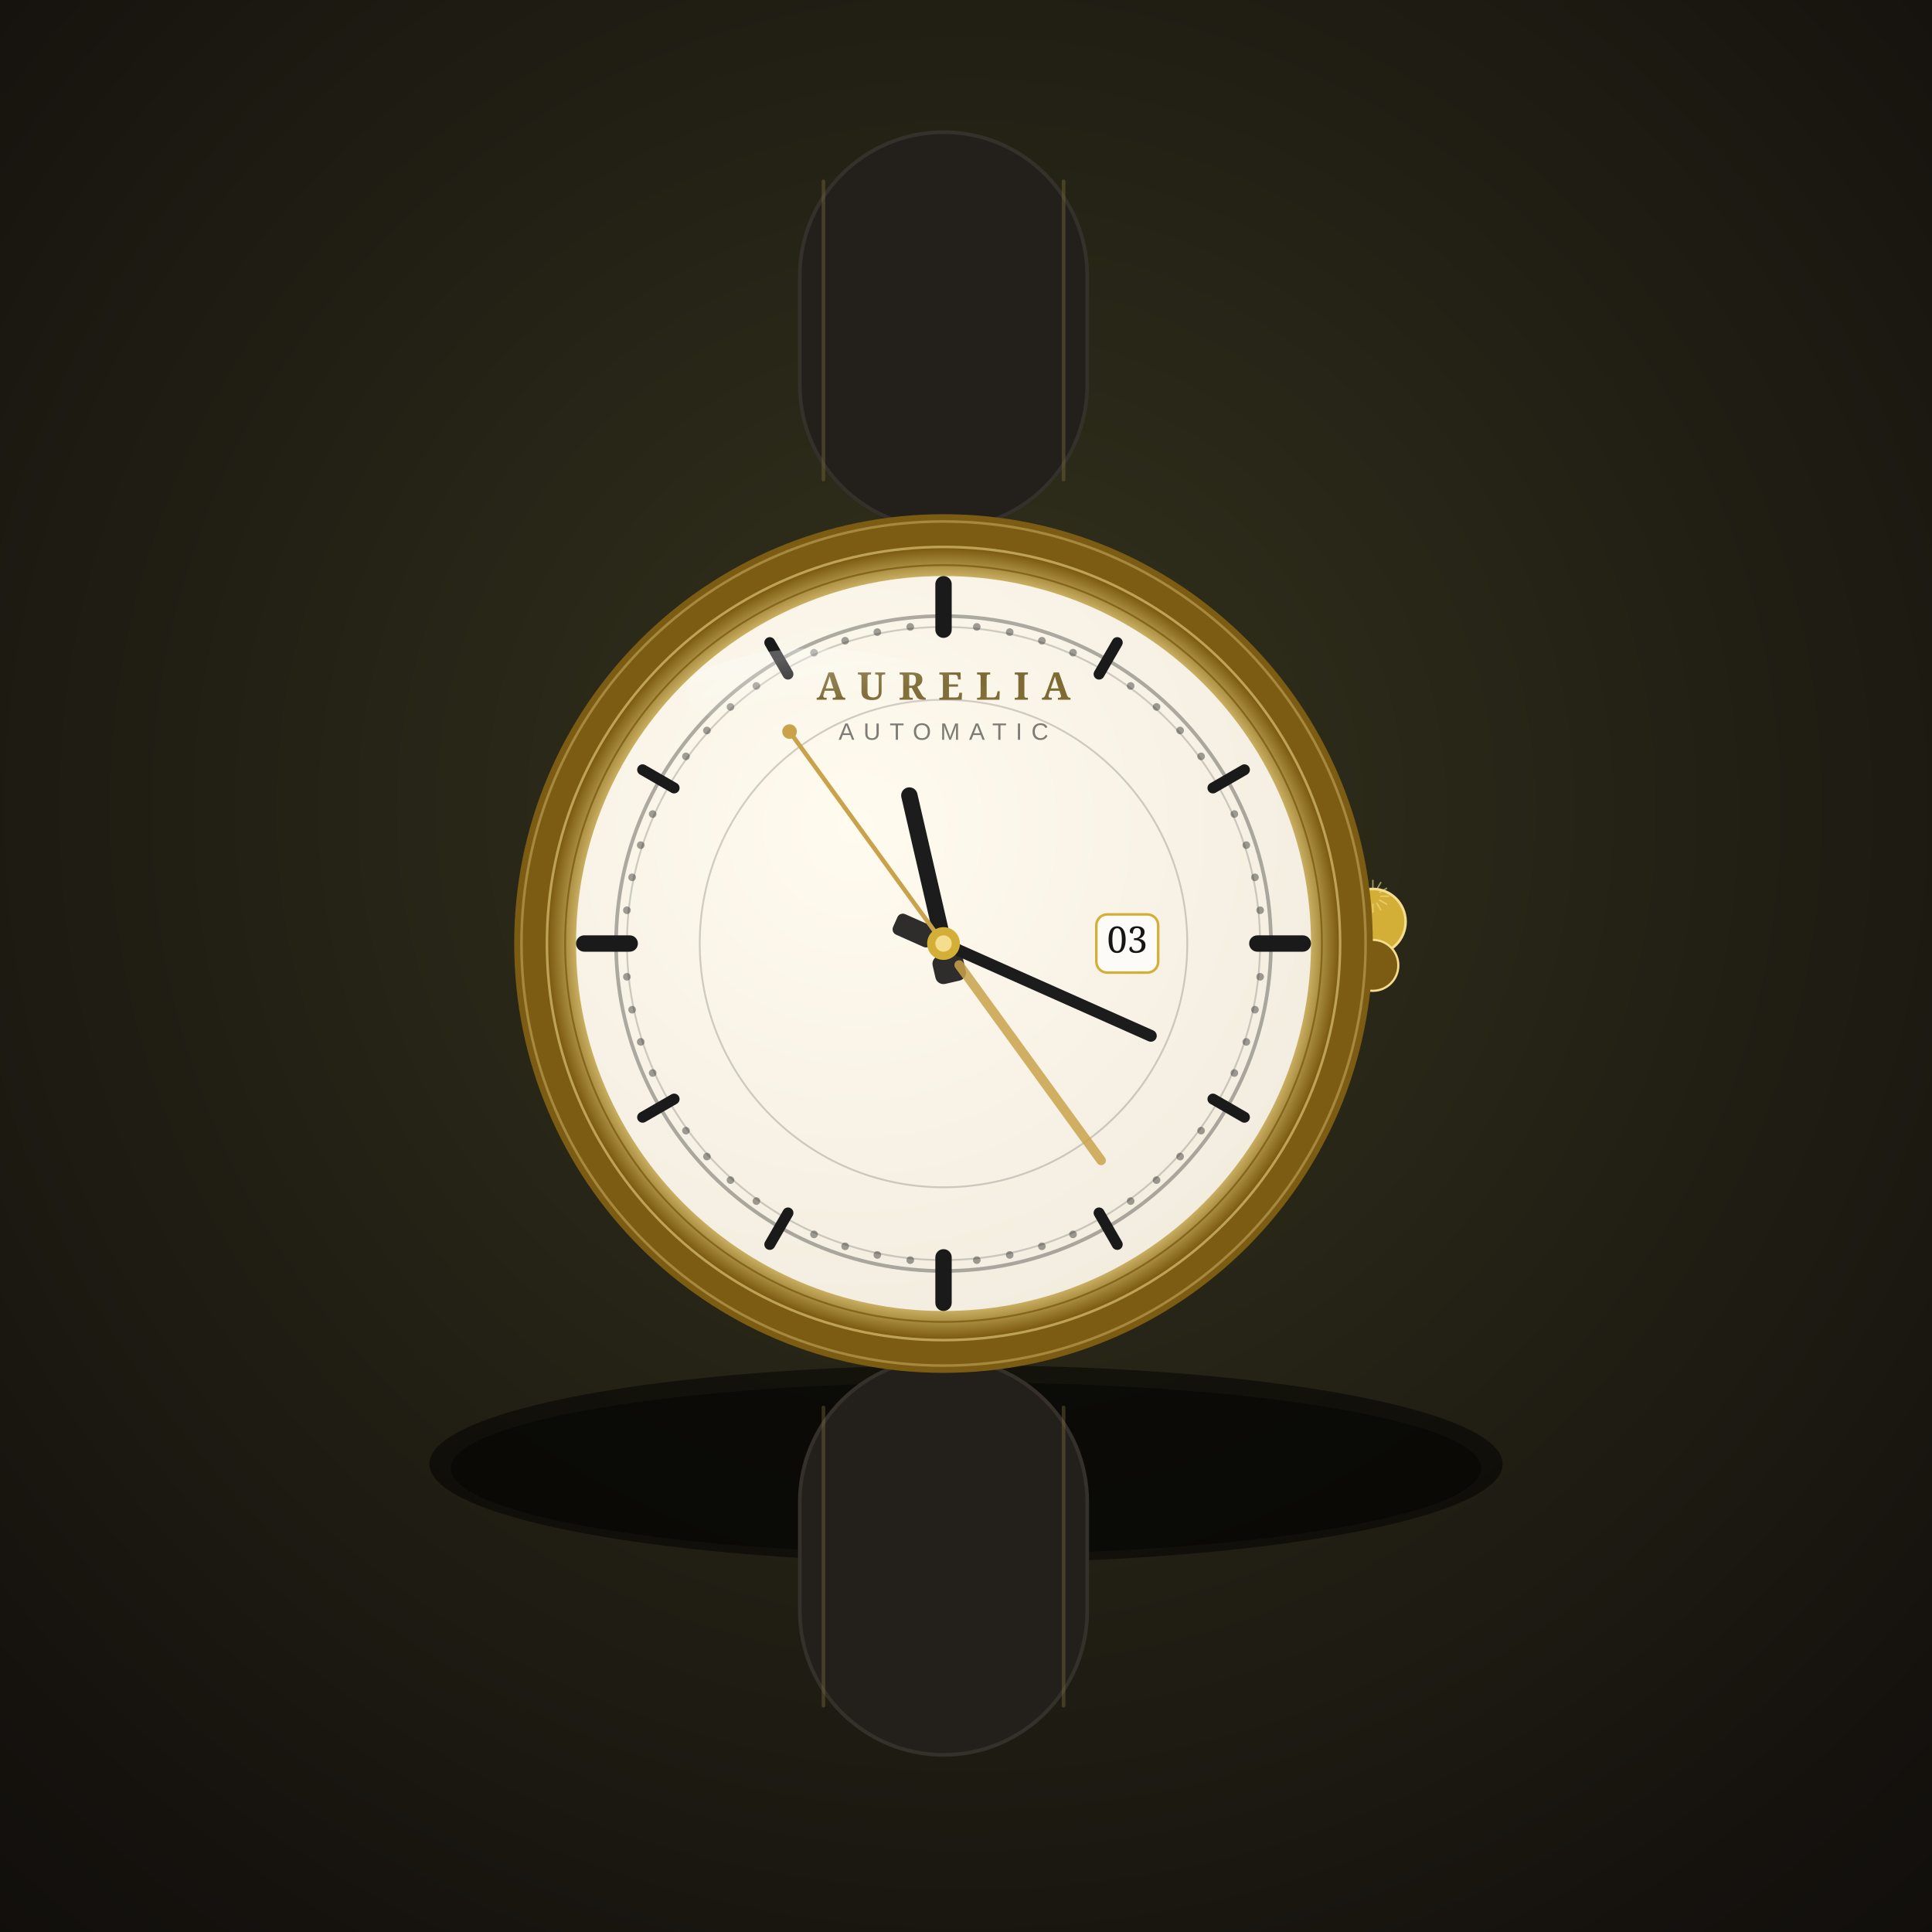
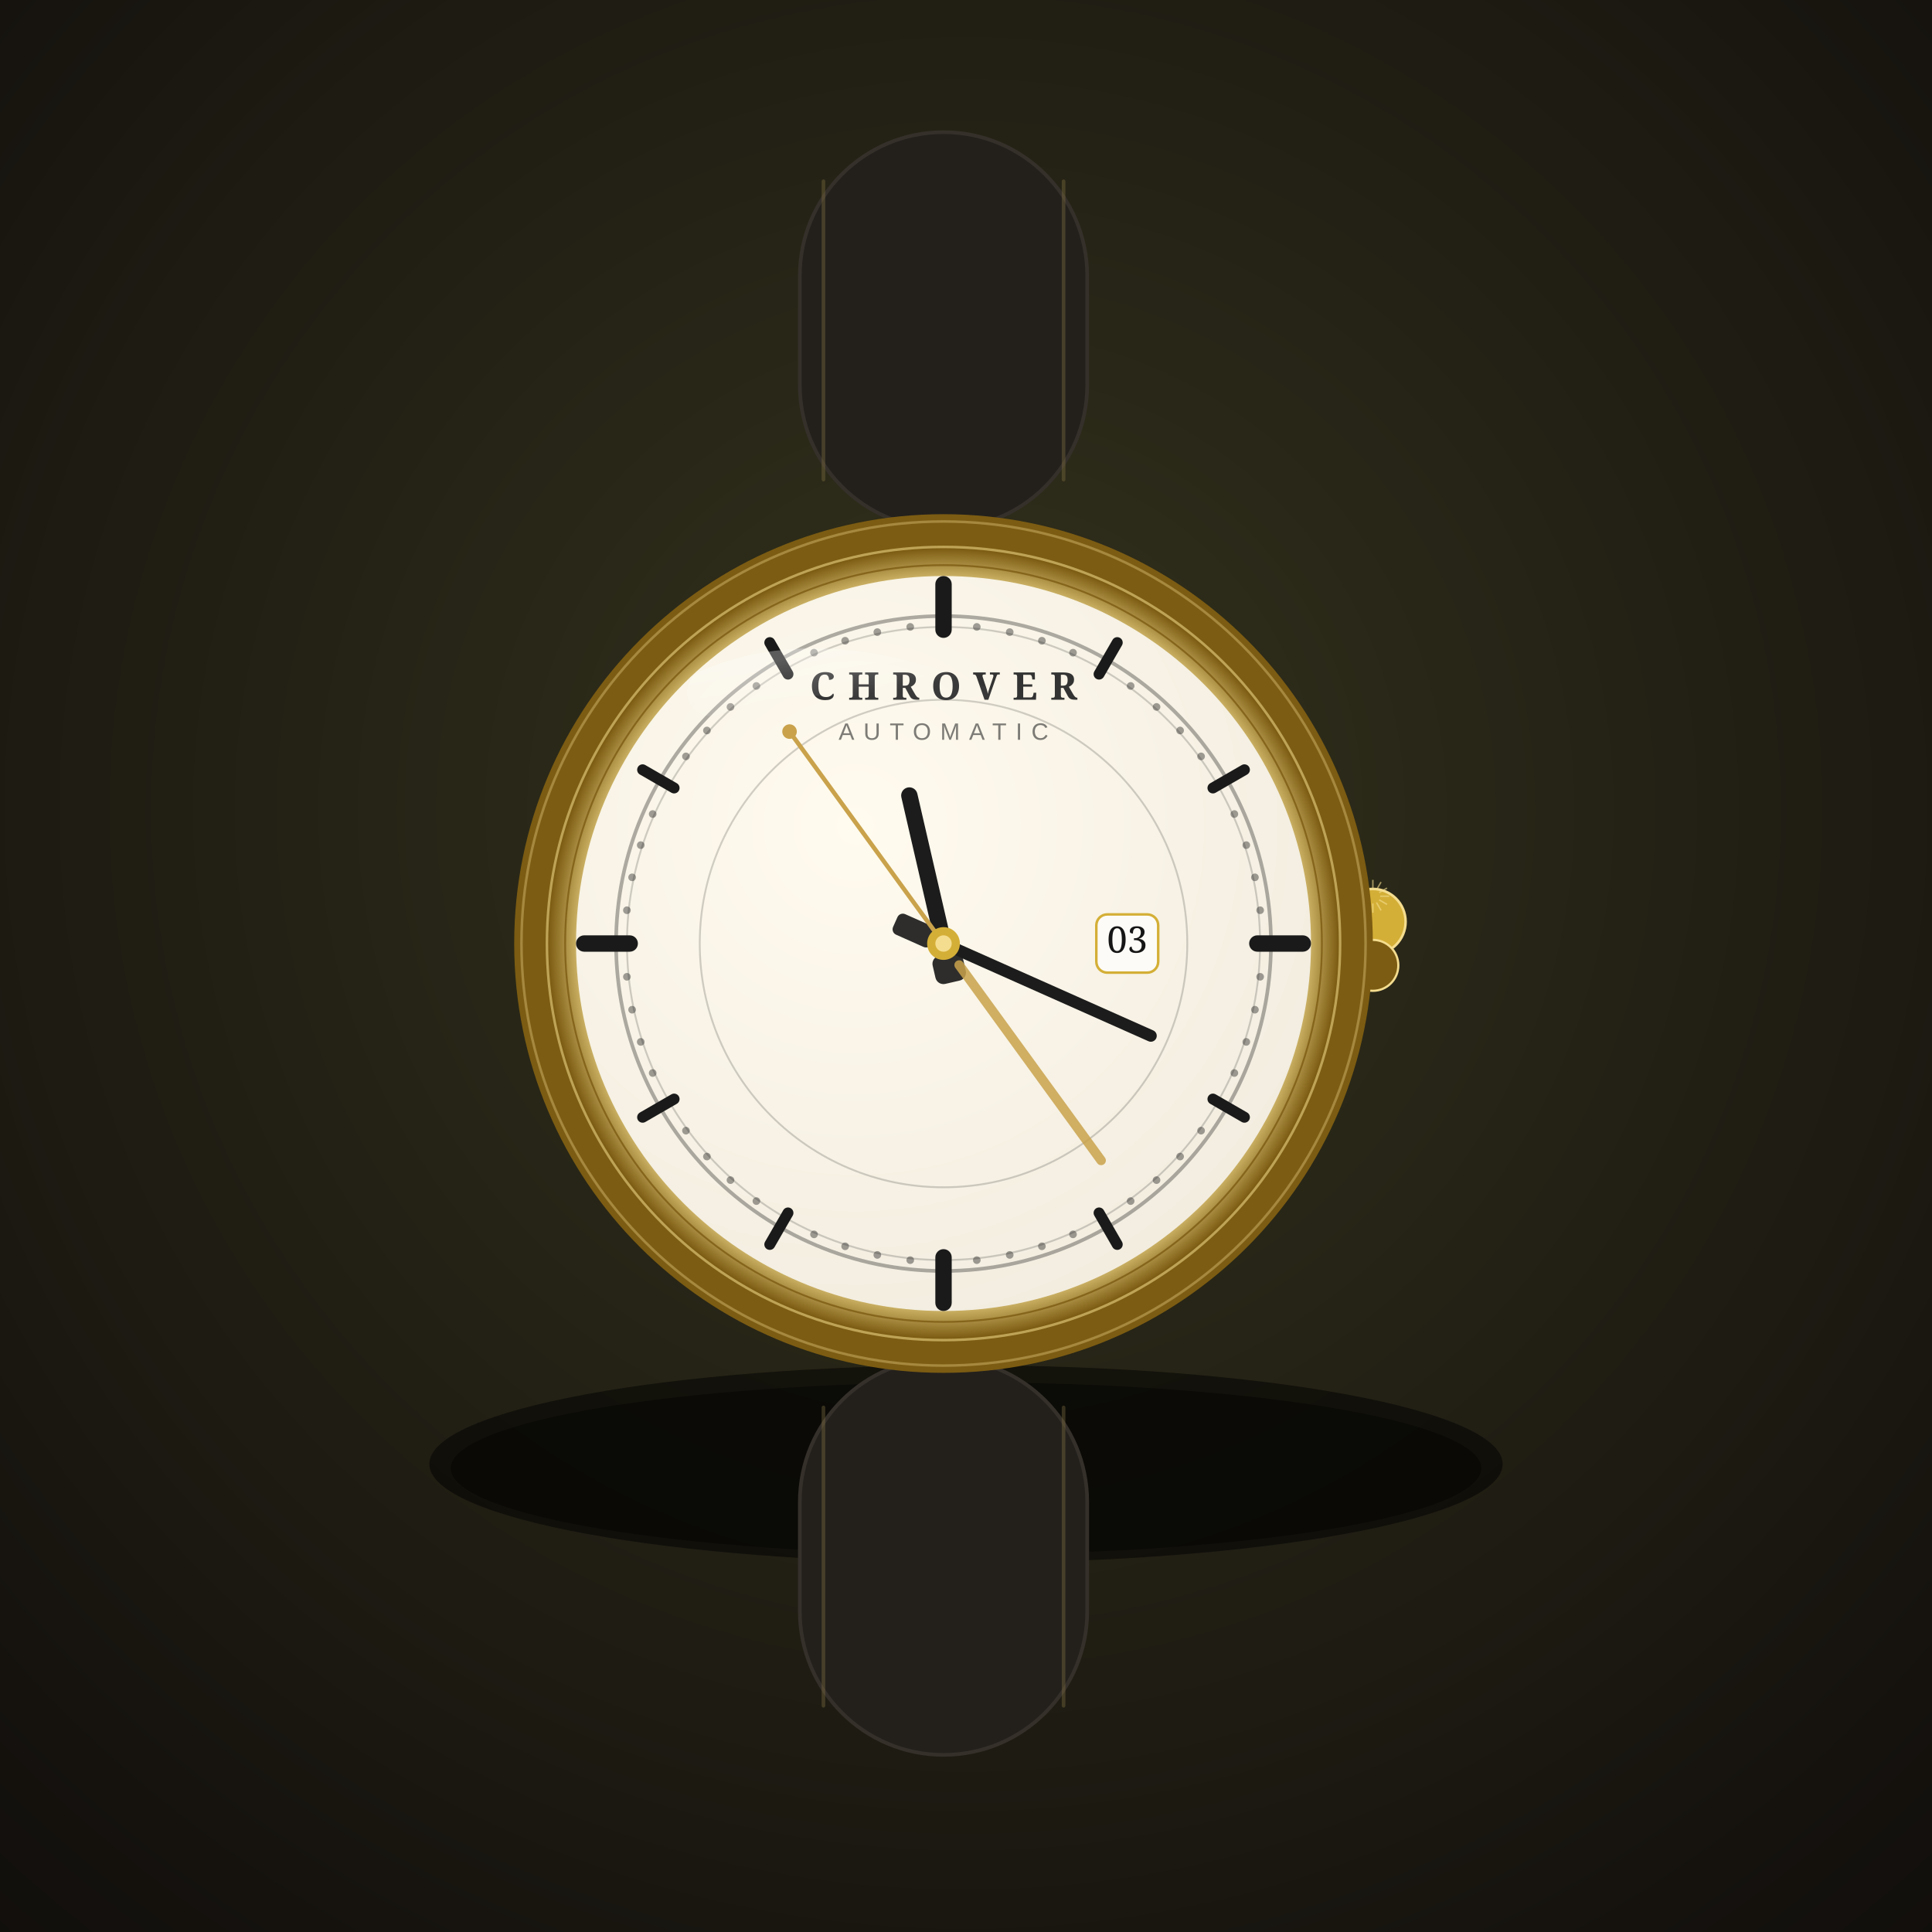
<svg xmlns="http://www.w3.org/2000/svg" width="900" height="900" viewBox="0 0 900 900" font-family="Arial, sans-serif">
  <defs>
    <radialGradient id="bg14" cx="0.5" cy="0.42" r="0.95">
      <stop offset="0%" stop-color="hsl(56 28% 16%)" />
      <stop offset="70%" stop-color="#15120e" />
      <stop offset="100%" stop-color="#0a0908" />
    </radialGradient>
    <linearGradient id="case14" x1="0" y1="0" x2="1" y2="1">
      <stop offset="0%" stop-color="#f4dd8f" />
      <stop offset="45%" stop-color="#7c5c12" stop-opacity="0.9" />
      <stop offset="100%" stop-color="#f4dd8f" />
    </linearGradient>
    <radialGradient id="dial14" cx="0.38" cy="0.34" r="0.9">
      <stop offset="0%" stop-color="#fffbee" />
      <stop offset="100%" stop-color="#efe9dc" />
    </radialGradient>
    <radialGradient id="caseRim14" cx="0.5" cy="0.5" r="0.5">
      <stop offset="82%" stop-color="#f4dd8f" />
      <stop offset="92%" stop-color="#7c5c12" />
      <stop offset="100%" stop-color="#7c5c12" />
    </radialGradient>
    <linearGradient id="glass14" x1="0" y1="0" x2="1" y2="1">
      <stop offset="0%" stop-color="#fff" stop-opacity="0.32" />
      <stop offset="45%" stop-color="#fff" stop-opacity="0.04" />
      <stop offset="100%" stop-color="#fff" stop-opacity="0" />
    </linearGradient>
  </defs>
  <rect width="900" height="900" fill="url(#bg14)" />
  <ellipse cx="450" cy="682" rx="250" ry="46" fill="#000" opacity="0.5" />
  <ellipse cx="450" cy="684" rx="240" ry="40" fill="#000" opacity="0.4" />
  <g transform="scale(0.8474576) translate(68.64407 68.64407)">
    <rect x="371" y="4" width="158" height="218" rx="79" fill="#23201c" stroke="#35302a" stroke-width="2" />
    <rect x="383" y="30" width="2" height="166" rx="1" fill="#8a7744" opacity="0.35" />
    <rect x="515" y="30" width="2" height="166" rx="1" fill="#8a7744" opacity="0.35" />
    <rect x="371" y="678" width="158" height="218" rx="79" fill="#23201c" stroke="#35302a" stroke-width="2" />
    <rect x="383" y="704" width="2" height="166" rx="1" fill="#8a7744" opacity="0.35" />
    <rect x="515" y="704" width="2" height="166" rx="1" fill="#8a7744" opacity="0.35" />
    <rect x="652" y="438" width="22" height="24" rx="5" fill="#7c5c12" stroke="#f4dd8f" stroke-width="1" />
    <circle cx="686" cy="438" r="18" fill="#d4af37" stroke="#f4dd8f" stroke-width="1.4" />
    <circle cx="686" cy="462" r="14" fill="#7c5c12" stroke="#f4dd8f" stroke-width="1.2" />
    <g fill="#d4af37" stroke="#f4dd8f" stroke-opacity="0.6" stroke-width="0.8">
      <path d="M 690 424 L 695 424" />
      <path d="M 689.464 426 L 693.794 428.5" />
      <path d="M 688 427.464 L 690.5 431.794" />
      <path d="M 686 428 L 686 433" />
      <path d="M 684 427.464 L 681.5 431.794" />
      <path d="M 682.536 426 L 678.206 428.5" />
      <path d="M 682 424 L 677 424" />
      <path d="M 682.536 422 L 678.206 419.5" />
      <path d="M 684 420.536 L 681.5 416.206" />
      <path d="M 686 420 L 686 415" />
      <path d="M 688 420.536 L 690.5 416.206" />
      <path d="M 689.464 422 L 693.794 419.5" />
    </g>
    <circle cx="450" cy="450" r="236" fill="url(#caseRim14)" />
    <circle cx="450" cy="450" r="224" fill="none" stroke="#7c5c12" stroke-width="3" />
    <circle cx="450" cy="450" r="202" fill="url(#dial14)" />
    <g>
      <circle cx="450" cy="450" r="218" fill="none" stroke="#f4dd8f" stroke-opacity="0.55" stroke-width="1.4" />
      <circle cx="450" cy="450" r="208" fill="none" stroke="#7c5c12" stroke-opacity="0.8" stroke-width="1" />
    </g>
    <circle cx="450" cy="450" r="180" fill="none" stroke="rgba(30,30,30,0.35)" stroke-width="2" />
    <circle cx="450" cy="450" r="174" fill="none" stroke="rgba(30,30,30,0.2)" stroke-width="1" />
    <g transform="rotate(6 450 450)">
      <circle cx="450" cy="275" r="2.1" fill="rgba(20,20,20,0.4)" />
    </g>
    <g transform="rotate(12 450 450)">
      <circle cx="450" cy="275" r="2.1" fill="rgba(20,20,20,0.4)" />
    </g>
    <g transform="rotate(18 450 450)">
      <circle cx="450" cy="275" r="2.1" fill="rgba(20,20,20,0.4)" />
    </g>
    <g transform="rotate(24 450 450)">
      <circle cx="450" cy="275" r="2.1" fill="rgba(20,20,20,0.4)" />
    </g>
    <g transform="rotate(36 450 450)">
      <circle cx="450" cy="275" r="2.1" fill="rgba(20,20,20,0.4)" />
    </g>
    <g transform="rotate(42 450 450)">
      <circle cx="450" cy="275" r="2.1" fill="rgba(20,20,20,0.4)" />
    </g>
    <g transform="rotate(48 450 450)">
      <circle cx="450" cy="275" r="2.1" fill="rgba(20,20,20,0.4)" />
    </g>
    <g transform="rotate(54 450 450)">
      <circle cx="450" cy="275" r="2.1" fill="rgba(20,20,20,0.4)" />
    </g>
    <g transform="rotate(66 450 450)">
      <circle cx="450" cy="275" r="2.1" fill="rgba(20,20,20,0.4)" />
    </g>
    <g transform="rotate(72 450 450)">
      <circle cx="450" cy="275" r="2.1" fill="rgba(20,20,20,0.4)" />
    </g>
    <g transform="rotate(78 450 450)">
      <circle cx="450" cy="275" r="2.1" fill="rgba(20,20,20,0.4)" />
    </g>
    <g transform="rotate(84 450 450)">
      <circle cx="450" cy="275" r="2.1" fill="rgba(20,20,20,0.4)" />
    </g>
    <g transform="rotate(96 450 450)">
      <circle cx="450" cy="275" r="2.1" fill="rgba(20,20,20,0.4)" />
    </g>
    <g transform="rotate(102 450 450)">
      <circle cx="450" cy="275" r="2.1" fill="rgba(20,20,20,0.4)" />
    </g>
    <g transform="rotate(108 450 450)">
      <circle cx="450" cy="275" r="2.1" fill="rgba(20,20,20,0.4)" />
    </g>
    <g transform="rotate(114 450 450)">
      <circle cx="450" cy="275" r="2.1" fill="rgba(20,20,20,0.4)" />
    </g>
    <g transform="rotate(126 450 450)">
      <circle cx="450" cy="275" r="2.1" fill="rgba(20,20,20,0.4)" />
    </g>
    <g transform="rotate(132 450 450)">
      <circle cx="450" cy="275" r="2.1" fill="rgba(20,20,20,0.4)" />
    </g>
    <g transform="rotate(138 450 450)">
      <circle cx="450" cy="275" r="2.1" fill="rgba(20,20,20,0.4)" />
    </g>
    <g transform="rotate(144 450 450)">
      <circle cx="450" cy="275" r="2.1" fill="rgba(20,20,20,0.4)" />
    </g>
    <g transform="rotate(156 450 450)">
      <circle cx="450" cy="275" r="2.1" fill="rgba(20,20,20,0.4)" />
    </g>
    <g transform="rotate(162 450 450)">
      <circle cx="450" cy="275" r="2.1" fill="rgba(20,20,20,0.4)" />
    </g>
    <g transform="rotate(168 450 450)">
      <circle cx="450" cy="275" r="2.1" fill="rgba(20,20,20,0.4)" />
    </g>
    <g transform="rotate(174 450 450)">
      <circle cx="450" cy="275" r="2.1" fill="rgba(20,20,20,0.4)" />
    </g>
    <g transform="rotate(186 450 450)">
      <circle cx="450" cy="275" r="2.1" fill="rgba(20,20,20,0.4)" />
    </g>
    <g transform="rotate(192 450 450)">
      <circle cx="450" cy="275" r="2.1" fill="rgba(20,20,20,0.4)" />
    </g>
    <g transform="rotate(198 450 450)">
      <circle cx="450" cy="275" r="2.1" fill="rgba(20,20,20,0.4)" />
    </g>
    <g transform="rotate(204 450 450)">
      <circle cx="450" cy="275" r="2.1" fill="rgba(20,20,20,0.4)" />
    </g>
    <g transform="rotate(216 450 450)">
      <circle cx="450" cy="275" r="2.1" fill="rgba(20,20,20,0.4)" />
    </g>
    <g transform="rotate(222 450 450)">
      <circle cx="450" cy="275" r="2.1" fill="rgba(20,20,20,0.4)" />
    </g>
    <g transform="rotate(228 450 450)">
      <circle cx="450" cy="275" r="2.1" fill="rgba(20,20,20,0.4)" />
    </g>
    <g transform="rotate(234 450 450)">
      <circle cx="450" cy="275" r="2.1" fill="rgba(20,20,20,0.4)" />
    </g>
    <g transform="rotate(246 450 450)">
      <circle cx="450" cy="275" r="2.1" fill="rgba(20,20,20,0.4)" />
    </g>
    <g transform="rotate(252 450 450)">
      <circle cx="450" cy="275" r="2.1" fill="rgba(20,20,20,0.4)" />
    </g>
    <g transform="rotate(258 450 450)">
      <circle cx="450" cy="275" r="2.1" fill="rgba(20,20,20,0.4)" />
    </g>
    <g transform="rotate(264 450 450)">
      <circle cx="450" cy="275" r="2.1" fill="rgba(20,20,20,0.4)" />
    </g>
    <g transform="rotate(276 450 450)">
      <circle cx="450" cy="275" r="2.1" fill="rgba(20,20,20,0.4)" />
    </g>
    <g transform="rotate(282 450 450)">
      <circle cx="450" cy="275" r="2.1" fill="rgba(20,20,20,0.4)" />
    </g>
    <g transform="rotate(288 450 450)">
      <circle cx="450" cy="275" r="2.1" fill="rgba(20,20,20,0.4)" />
    </g>
    <g transform="rotate(294 450 450)">
      <circle cx="450" cy="275" r="2.1" fill="rgba(20,20,20,0.4)" />
    </g>
    <g transform="rotate(306 450 450)">
      <circle cx="450" cy="275" r="2.1" fill="rgba(20,20,20,0.4)" />
    </g>
    <g transform="rotate(312 450 450)">
      <circle cx="450" cy="275" r="2.1" fill="rgba(20,20,20,0.4)" />
    </g>
    <g transform="rotate(318 450 450)">
      <circle cx="450" cy="275" r="2.1" fill="rgba(20,20,20,0.4)" />
    </g>
    <g transform="rotate(324 450 450)">
      <circle cx="450" cy="275" r="2.1" fill="rgba(20,20,20,0.4)" />
    </g>
    <g transform="rotate(336 450 450)">
      <circle cx="450" cy="275" r="2.1" fill="rgba(20,20,20,0.4)" />
    </g>
    <g transform="rotate(342 450 450)">
      <circle cx="450" cy="275" r="2.1" fill="rgba(20,20,20,0.4)" />
    </g>
    <g transform="rotate(348 450 450)">
      <circle cx="450" cy="275" r="2.1" fill="rgba(20,20,20,0.4)" />
    </g>
    <g transform="rotate(354 450 450)">
      <circle cx="450" cy="275" r="2.1" fill="rgba(20,20,20,0.4)" />
    </g>
    <g transform="rotate(0 450 450)">
      <rect x="445.5" y="248" width="9" height="34" rx="4.5" fill="#1a1a1a" />
    </g>
    <g transform="rotate(30 450 450)">
      <rect x="447" y="256" width="6" height="26" rx="3" fill="#1a1a1a" />
    </g>
    <g transform="rotate(60 450 450)">
      <rect x="447" y="256" width="6" height="26" rx="3" fill="#1a1a1a" />
    </g>
    <g transform="rotate(90 450 450)">
      <rect x="445.5" y="248" width="9" height="34" rx="4.5" fill="#1a1a1a" />
    </g>
    <g transform="rotate(120 450 450)">
      <rect x="447" y="256" width="6" height="26" rx="3" fill="#1a1a1a" />
    </g>
    <g transform="rotate(150 450 450)">
      <rect x="447" y="256" width="6" height="26" rx="3" fill="#1a1a1a" />
    </g>
    <g transform="rotate(180 450 450)">
      <rect x="445.5" y="248" width="9" height="34" rx="4.5" fill="#1a1a1a" />
    </g>
    <g transform="rotate(210 450 450)">
      <rect x="447" y="256" width="6" height="26" rx="3" fill="#1a1a1a" />
    </g>
    <g transform="rotate(240 450 450)">
      <rect x="447" y="256" width="6" height="26" rx="3" fill="#1a1a1a" />
    </g>
    <g transform="rotate(270 450 450)">
      <rect x="445.5" y="248" width="9" height="34" rx="4.5" fill="#1a1a1a" />
    </g>
    <g transform="rotate(300 450 450)">
      <rect x="447" y="256" width="6" height="26" rx="3" fill="#1a1a1a" />
    </g>
    <g transform="rotate(330 450 450)">
      <rect x="447" y="256" width="6" height="26" rx="3" fill="#1a1a1a" />
    </g>
-     <text x="450" y="316" text-anchor="middle" font-family="Georgia, serif" font-size="21" letter-spacing="7" fill="#7d6a34" font-weight="600">AURELIA</text>
+     <text x="450" y="316" text-anchor="middle" font-family="Georgia, serif" font-size="21" letter-spacing="7" fill="#333333" font-weight="600">CHROVER</text>
    <text x="450" y="338" text-anchor="middle" font-family="Arial, sans-serif" font-size="13" letter-spacing="5" fill="rgba(40,40,40,0.6)">AUTOMATIC</text>
    <circle cx="450" cy="450" r="134" fill="none" stroke="rgba(30,30,30,0.2)" stroke-width="1" />
    <g>
      <rect x="534" y="434" width="34" height="32" rx="6" fill="#fdfbf7" stroke="#d4af37" stroke-width="1.4" />
      <text x="551" y="455" text-anchor="middle" font-family="Georgia, serif" font-size="20" fill="#151515">03</text>
    </g>
    <g transform="rotate(-13 450 450)">
      <rect x="445.5" y="362" width="9" height="88" rx="4.5" fill="#1c1c1c" />
      <rect x="441.45" y="456" width="17.1" height="15.84" rx="4.5" fill="#1c1c1c" opacity="0.92" />
    </g>
    <g transform="rotate(114 450 450)">
      <rect x="446.75" y="322" width="6.5" height="128" rx="3.25" fill="#1c1c1c" />
      <rect x="443.825" y="456" width="12.35" height="23.04" rx="3.25" fill="#1c1c1c" opacity="0.92" />
    </g>
    <g transform="rotate(-36 450 450)">
      <rect x="448.8" y="308" width="2.4" height="142" rx="1.2" fill="#c9a24b" />
      <circle cx="450" cy="306" r="4" fill="#c9a24b" />
      <rect x="447.4" y="462" width="5.2" height="138" rx="2.6" fill="#c9a24b" opacity="0.85" />
    </g>
    <circle cx="450" cy="450" r="9" fill="#d4af37" />
    <circle cx="450" cy="450" r="4.5" fill="#f4dd8f" />
    <rect x="449" y="448.5" width="2" height="26" rx="1" fill="#f4dd8f" opacity="0" />
    <path d="M 322 312 Q 392 282 492 332" fill="none" stroke="url(#glass14)" stroke-width="26" stroke-linecap="round" opacity="0.9" />
    <circle cx="450" cy="450" r="232" fill="none" stroke="#f4dd8f" stroke-opacity="0.35" stroke-width="1.4" />
  </g>
</svg>
